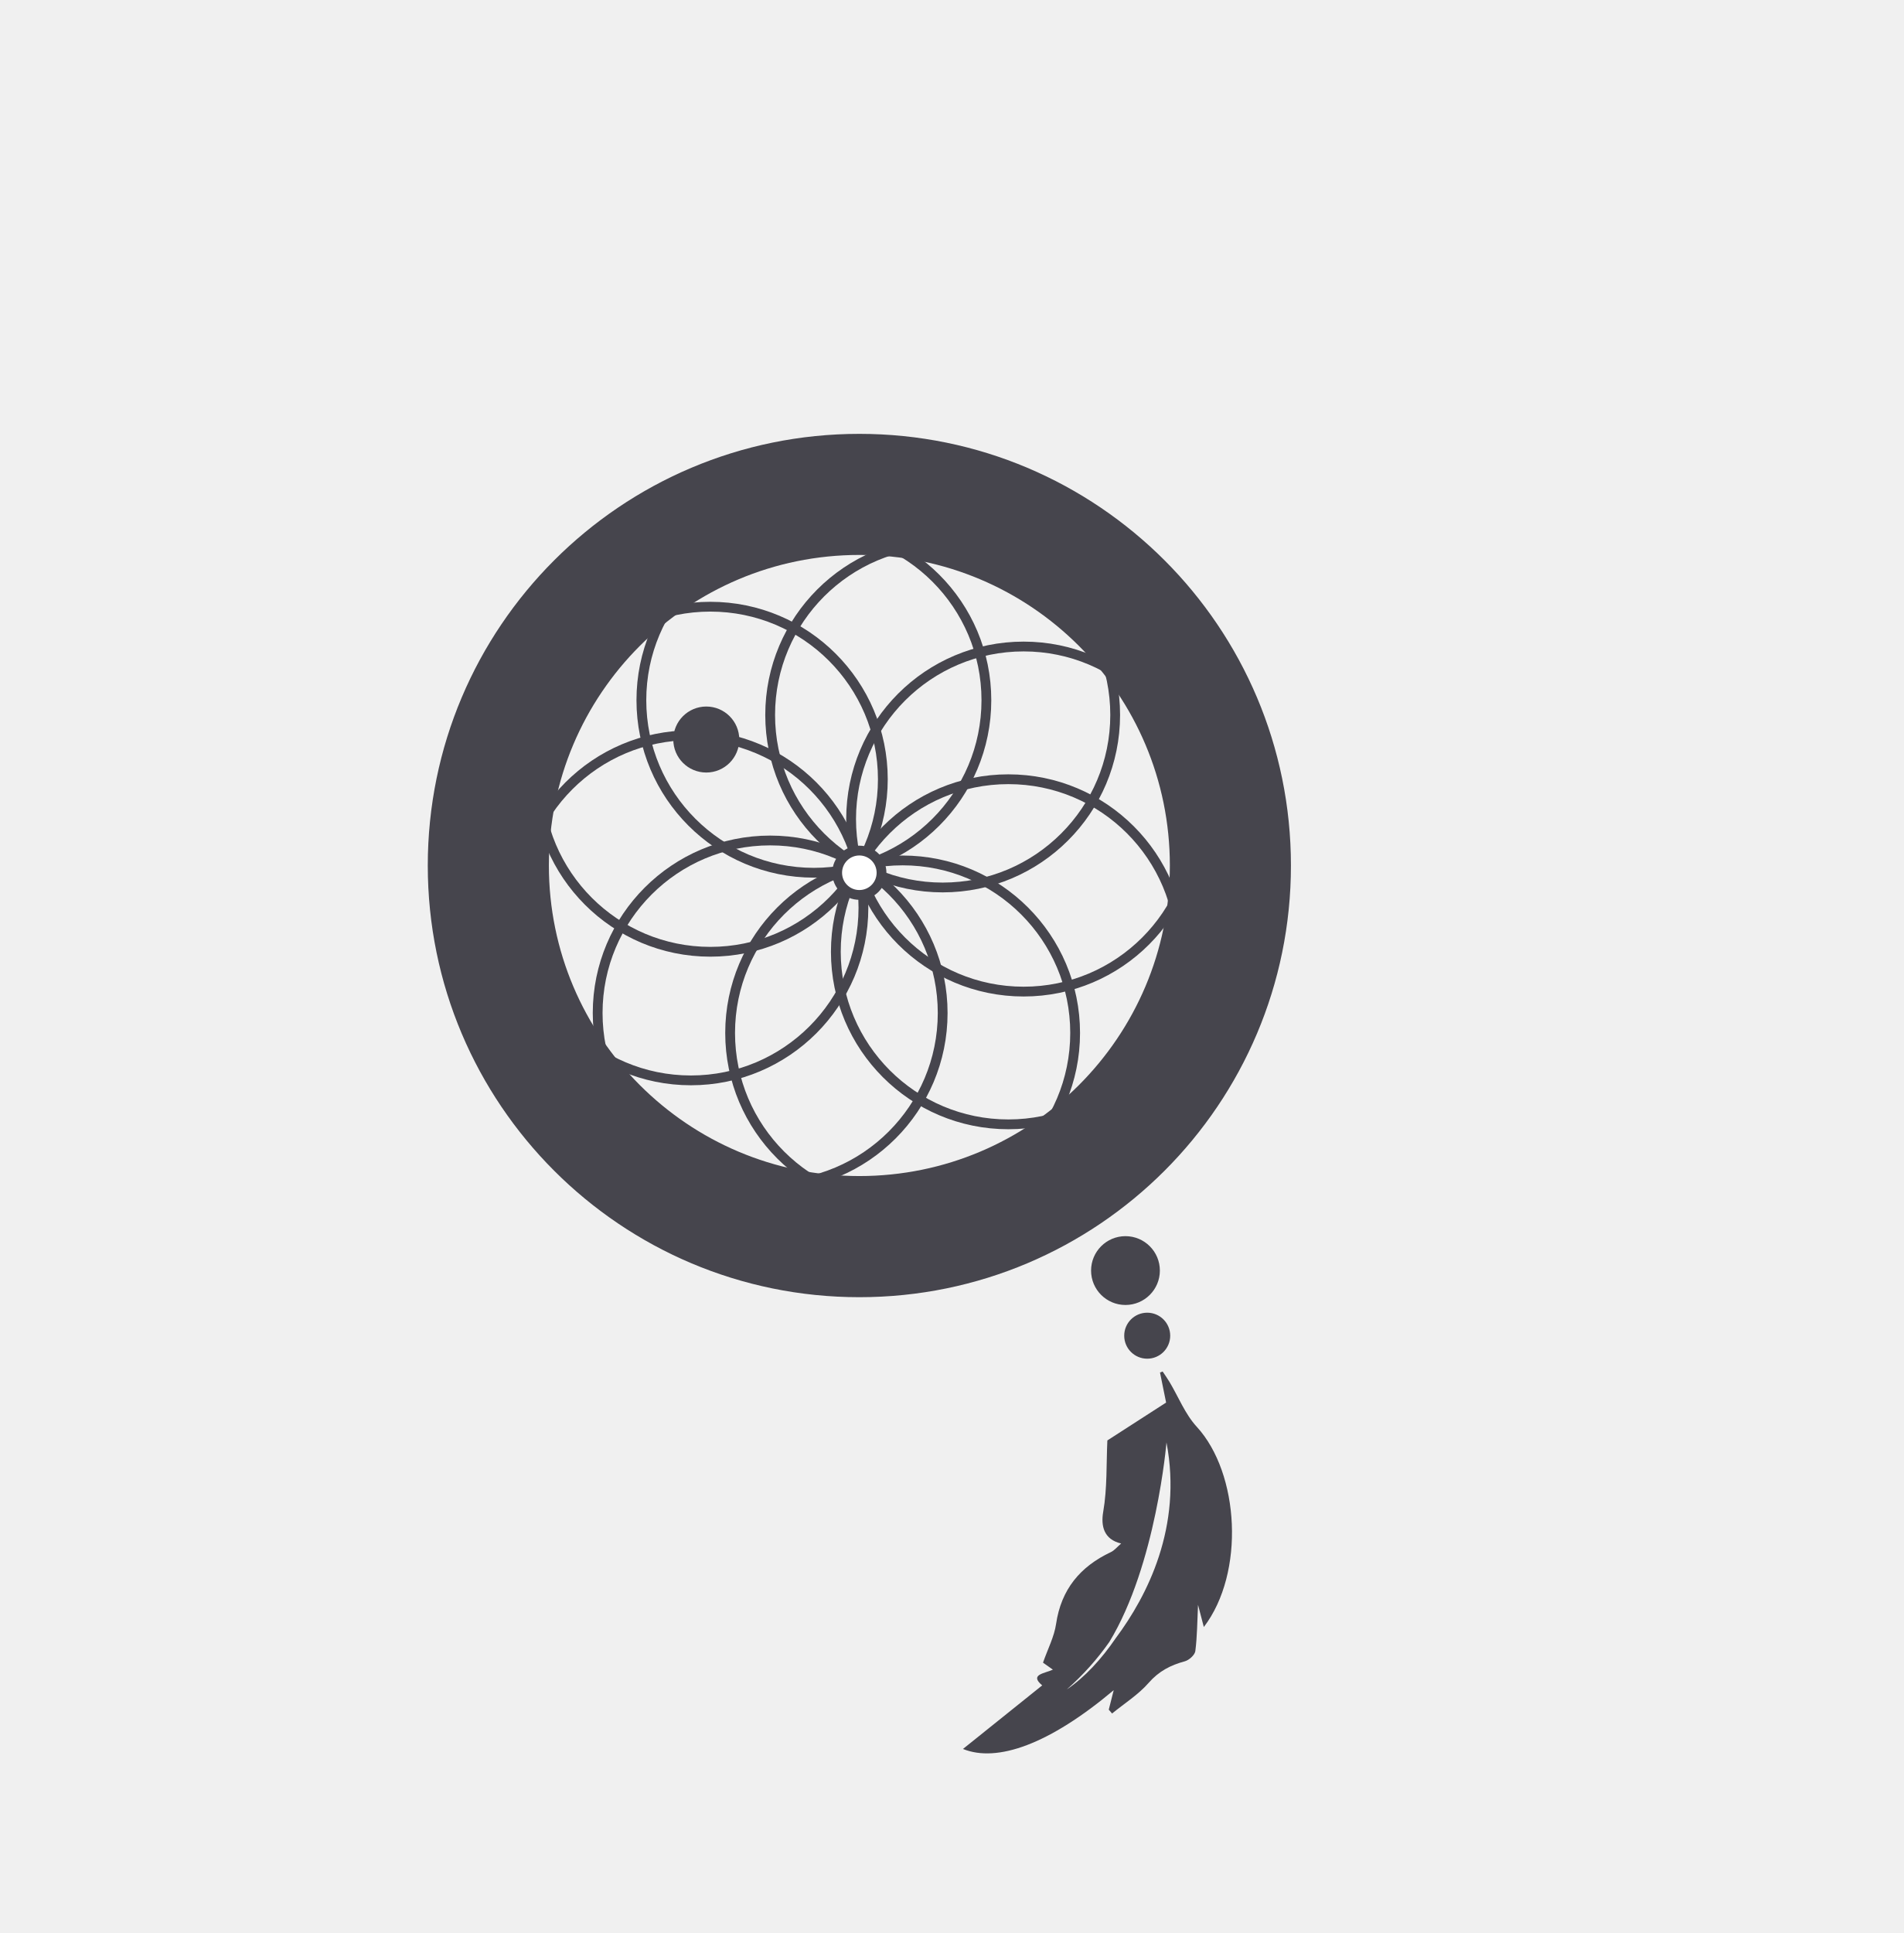
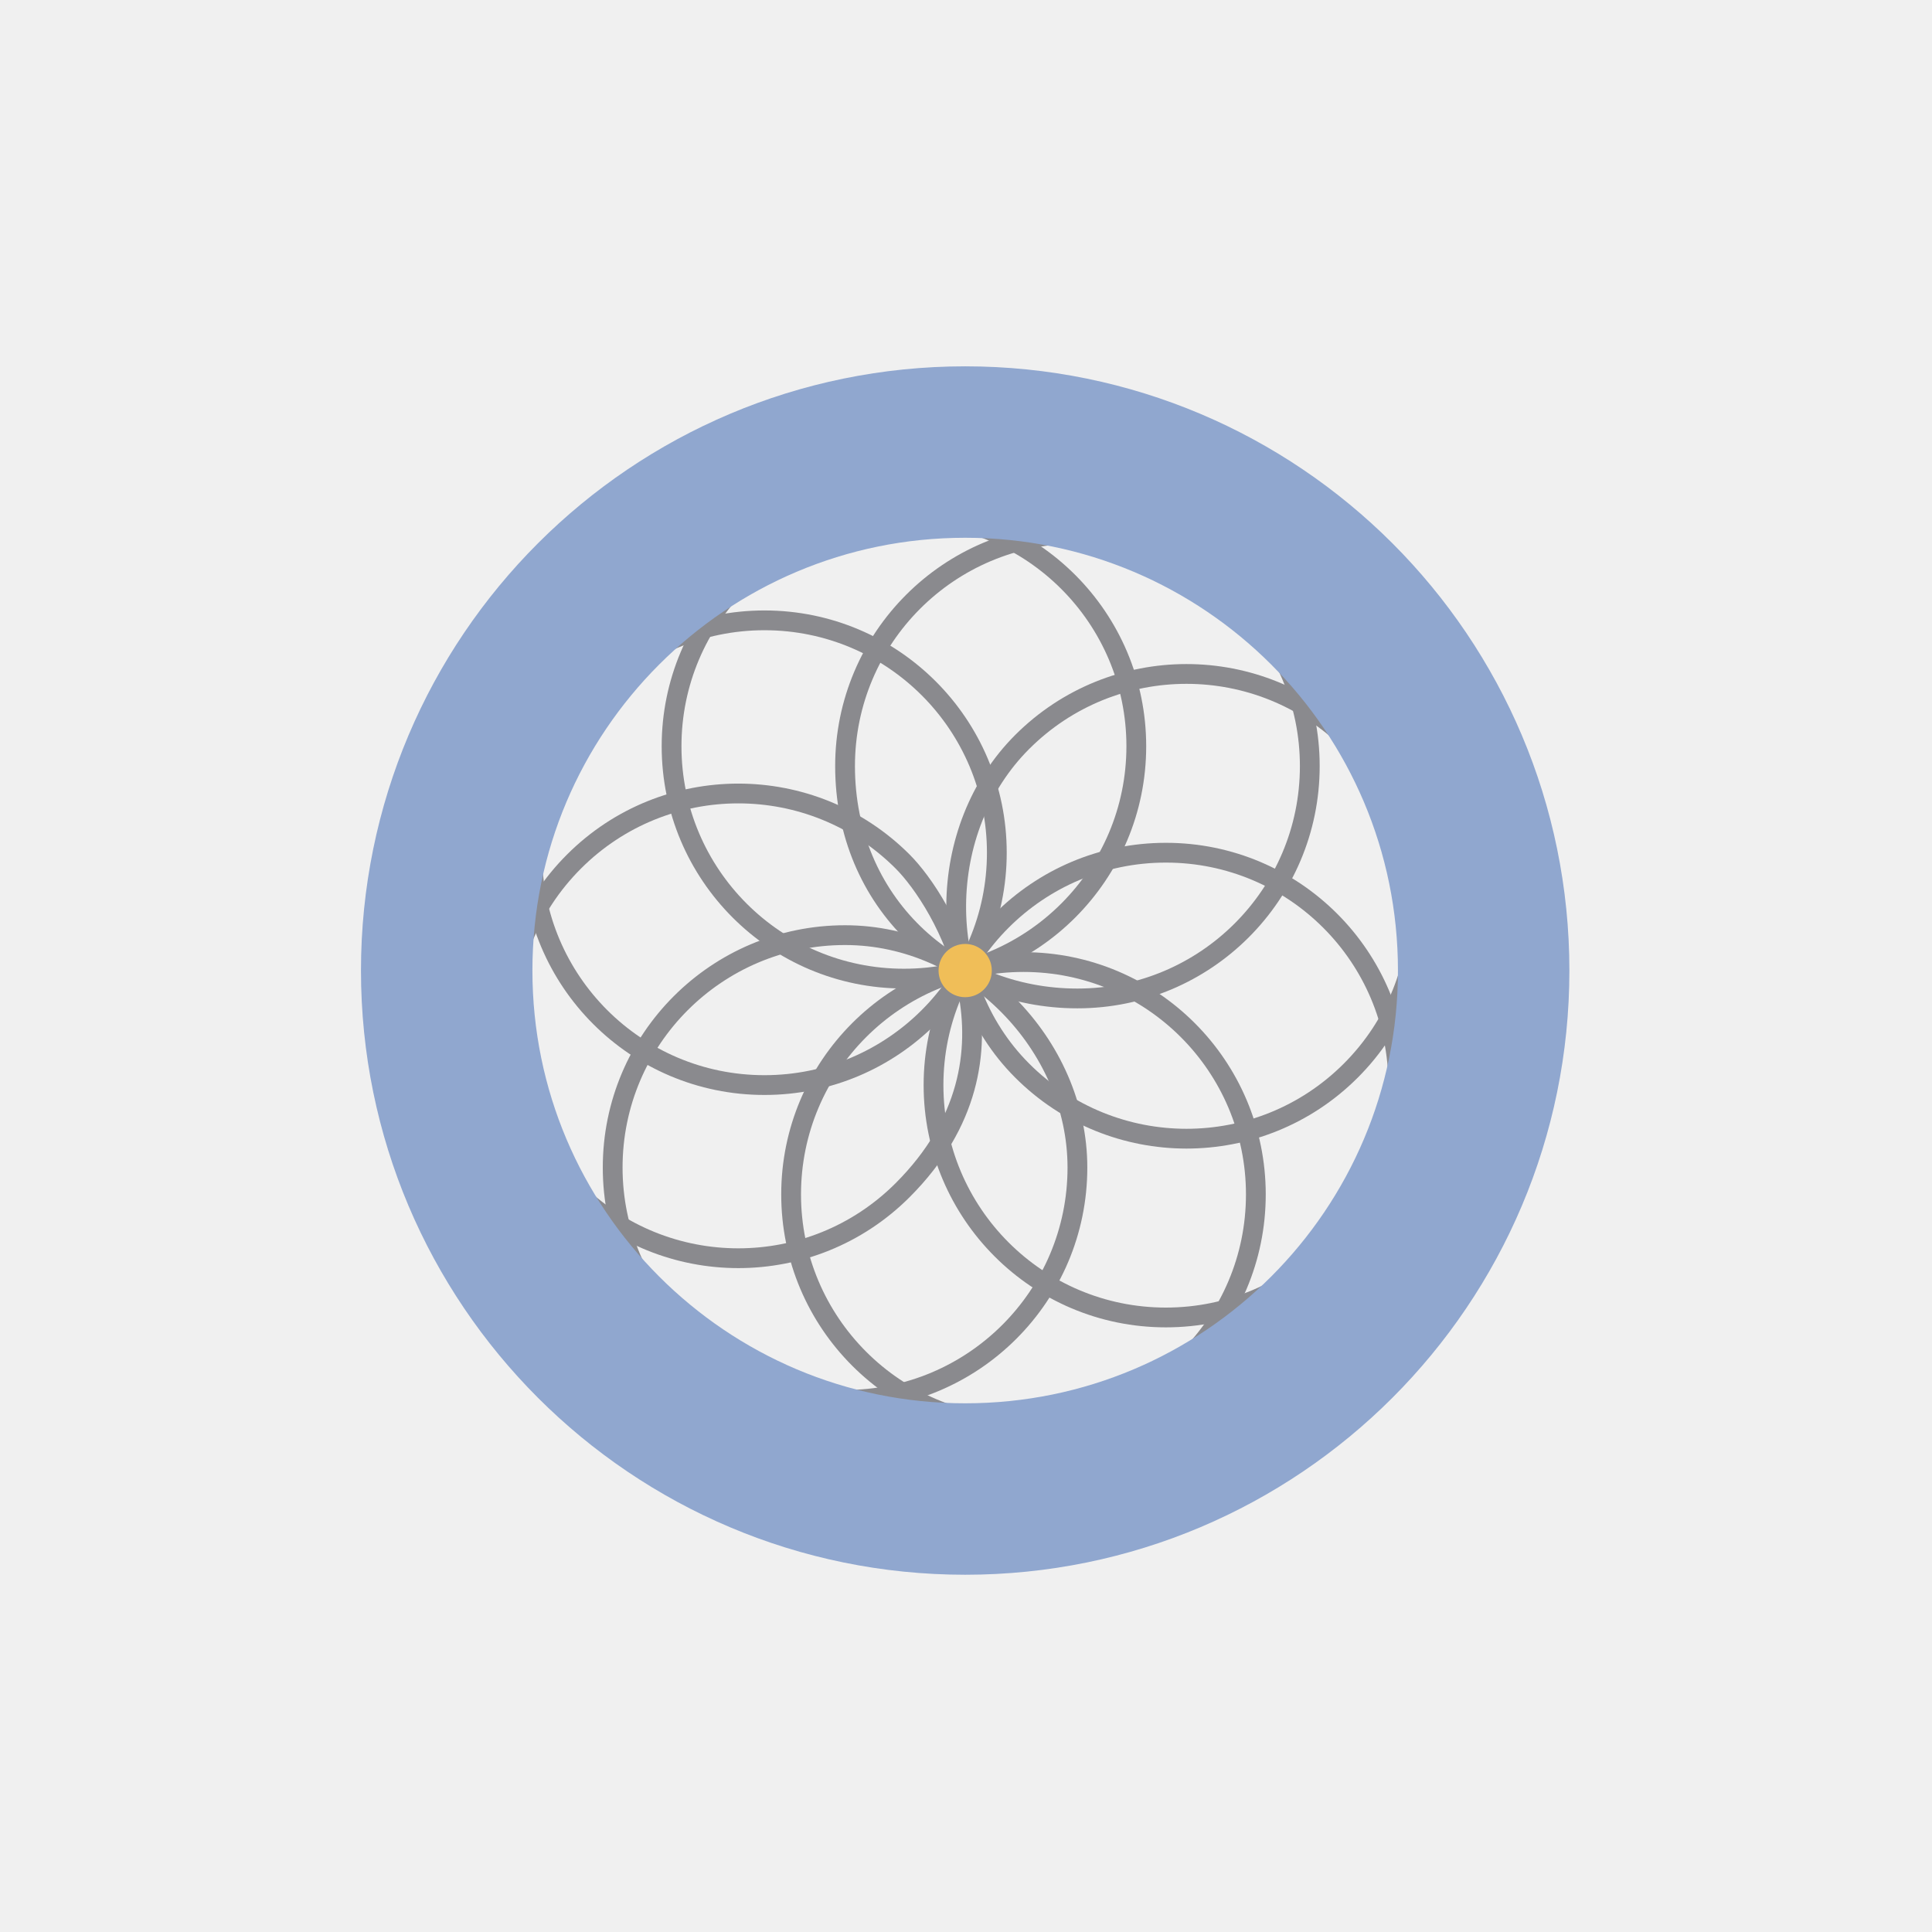
- <svg xmlns="http://www.w3.org/2000/svg" version="1.1" id="Layer_1" x="0px" y="0px" width="194.4px" height="197.399px" viewBox="0 0 194.4 197.399" enable-background="new 0 0 194.4 197.399" xml:space="preserve">
-   <g>
-     <path fill="none" d="M110.143,171.554c-0.195,0.177-0.306,0.268-0.306,0.268C109.941,171.739,110.04,171.642,110.143,171.554   c0.38-0.33,0.747-0.681,1.097-1.063c0.761-0.834,1.448-1.788,2.074-2.82c-1.212,1.727-2.647,3.354-4.354,4.861   c1.831-1.24,3.539-3.091,5.027-5.274c-1.021,1.37-1.998,2.464-2.748,3.233C110.769,170.974,110.387,171.333,110.143,171.554z" />
-     <path fill-rule="evenodd" clip-rule="evenodd" fill="#46454D" d="M122.238,145.702c-1.187-1.291-1.867-3.046-2.788-4.585   c-0.217-0.361-0.464-0.707-0.696-1.058c-0.09,0.034-0.18,0.07-0.269,0.104c0.238,1.173,0.477,2.345,0.623,3.067   c-2.204,1.422-4.235,2.729-6,3.868c-0.113,2.396-0.007,4.889-0.425,7.291c-0.254,1.458,0.074,2.825,1.834,3.235   c-0.414,0.352-0.686,0.705-1.044,0.874c-3.144,1.481-5.084,3.811-5.603,7.34c-0.192,1.31-0.847,2.55-1.336,3.953   c0.158,0.112,0.508,0.359,1.01,0.715c-0.866,0.396-2.427,0.489-1.092,1.606c-2.851,2.287-5.578,4.476-8.093,6.493   c3.492,1.417,8.82-0.476,15.397-6.004c-0.21,0.826-0.357,1.408-0.505,1.99c0.113,0.13,0.226,0.261,0.339,0.393   c1.261-1.031,2.679-1.921,3.735-3.129c1.042-1.193,2.236-1.807,3.694-2.202c0.437-0.117,1.021-0.646,1.074-1.047   c0.193-1.5,0.194-3.026,0.275-4.721c0.194,0.743,0.365,1.398,0.593,2.267C127.185,160.619,126.601,150.451,122.238,145.702z    M113.987,167.257c-1.488,2.184-3.196,4.034-5.027,5.274c1.706-1.508,3.142-3.135,4.354-4.861   c4.788-7.875,5.832-20.367,5.832-20.367C120.793,155.933,117.18,162.971,113.987,167.257z" />
-     <path fill="#E7E7E7" d="M110.143,171.554c-0.103,0.088-0.201,0.185-0.306,0.268C109.837,171.822,109.947,171.731,110.143,171.554z" />
-     <path fill="#E7E7E7" d="M111.239,170.491c-0.35,0.383-0.717,0.733-1.097,1.063C110.387,171.333,110.769,170.974,111.239,170.491z" />
-     <path fill="none" d="M113.313,167.67c-0.626,1.032-1.313,1.986-2.074,2.82c0.75-0.77,1.728-1.863,2.748-3.233   c3.192-4.286,6.806-11.324,5.158-19.954C119.146,147.303,118.102,159.795,113.313,167.67z" />
+ <svg xmlns="http://www.w3.org/2000/svg" version="1.1" id="Layer_1" x="0px" y="0px" width="146.5px" height="146.5px" viewBox="0 0 146.5 146.5" enable-background="new 0 0 146.5 146.5" xml:space="preserve">
+   <circle fill-rule="evenodd" clip-rule="evenodd" fill="none" stroke="#FFF200" stroke-width="0.5" stroke-miterlimit="10" cx="73.19" cy="73.468" r="0.64" />
+   <g opacity="0.6">
+     <path fill-rule="evenodd" clip-rule="evenodd" fill="none" stroke="#46464D" stroke-width="1.5" stroke-miterlimit="10" d="   M99.319,58.092c0,9.731-7.89,17.618-17.62,17.618c-9.674,0-17.62-7.313-17.62-17.618c0-9.732,7.889-17.621,17.62-17.621   C91.43,40.471,99.319,48.36,99.319,58.092z" />
+     <path fill-rule="evenodd" clip-rule="evenodd" fill="none" stroke="#46464D" stroke-width="1.5" stroke-miterlimit="10" d="   M81.699,88.532c0,9.73-7.89,17.617-17.62,17.617c-9.732,0-17.621-7.887-17.621-17.617c0-9.731,7.889-17.622,17.621-17.622   C73.583,70.91,81.699,79.195,81.699,88.532z" />
+     <circle fill-rule="evenodd" clip-rule="evenodd" fill="none" stroke="#46464D" stroke-width="1.5" stroke-miterlimit="10" cx="88.408" cy="82.28" r="17.621" />
+     <circle fill-rule="evenodd" clip-rule="evenodd" fill="none" stroke="#46464D" stroke-width="1.5" stroke-miterlimit="10" cx="57.968" cy="64.659" r="17.62" />
+     <path fill-rule="evenodd" clip-rule="evenodd" fill="none" stroke="#46464D" stroke-width="1.5" stroke-miterlimit="10" d="   M102.427,81.184c-6.882,6.882-18.036,6.879-24.916-0.001c-6.802-6.803-6.542-18.378-0.003-24.918c6.882-6.881,18.039-6.881,24.92,0   C109.309,63.145,109.309,74.303,102.427,81.184z" />
+     <path fill-rule="evenodd" clip-rule="evenodd" fill="none" stroke="#46464D" stroke-width="1.5" stroke-miterlimit="10" d="   M68.443,90.249c-6.882,6.881-18.037,6.879-24.917-0.002c-6.881-6.881-6.883-18.036-0.002-24.917   c6.881-6.88,18.04-6.883,24.921-0.001C71.474,68.357,78.606,80.086,68.443,90.249z" />
+     <circle fill-rule="evenodd" clip-rule="evenodd" fill="none" stroke="#46464D" stroke-width="1.5" stroke-miterlimit="10" cx="77.609" cy="90.571" r="17.62" />
+     <circle fill-rule="evenodd" clip-rule="evenodd" fill="none" stroke="#46464D" stroke-width="1.5" stroke-miterlimit="10" cx="68.544" cy="56.587" r="17.62" />
  </g>
-   <circle fill-rule="evenodd" clip-rule="evenodd" fill="none" stroke="#FFF200" stroke-width="0.5" stroke-miterlimit="10" cx="87.777" cy="88.385" r="0.64" />
-   <g>
-     <circle fill="#46454D" stroke="#46454D" stroke-miterlimit="10" cx="117.178" cy="136.402" r="1.849" />
-     <path fill="#46454D" stroke="#46454D" stroke-miterlimit="10" d="M117.971,129.753c0,1.663-1.35,3.012-3.015,3.012   c-1.663,0-3.012-1.349-3.012-3.012c0-1.667,1.349-3.016,3.012-3.016C116.621,126.738,117.971,128.086,117.971,129.753z" />
-     <circle fill="#46454D" stroke="#46454D" stroke-miterlimit="10" cx="72.141" cy="75.521" r="2.87" />
-   </g>
-   <g>
-     <circle fill-rule="evenodd" clip-rule="evenodd" fill="none" stroke="#46454D" stroke-width="4" stroke-miterlimit="10" cx="87.777" cy="88.385" r="33.714" />
-     <circle fill="none" stroke="#46454D" stroke-width="4" stroke-miterlimit="10" cx="87.776" cy="88.388" r="42.082" />
-     <g>
-       <circle fill-rule="evenodd" clip-rule="evenodd" fill="none" stroke="#46454D" stroke-miterlimit="10" cx="96.286" cy="73.01" r="17.62" />
-       <circle fill-rule="evenodd" clip-rule="evenodd" fill="none" stroke="#46454D" stroke-miterlimit="10" cx="78.666" cy="103.45" r="17.62" />
-       <circle fill-rule="evenodd" clip-rule="evenodd" fill="none" stroke="#46454D" stroke-miterlimit="10" cx="102.995" cy="97.197" r="17.621" />
-       <circle fill-rule="evenodd" clip-rule="evenodd" fill="none" stroke="#46454D" stroke-miterlimit="10" cx="72.555" cy="79.576" r="17.62" />
-       <circle fill-rule="evenodd" clip-rule="evenodd" fill="none" stroke="#46454D" stroke-miterlimit="10" cx="104.554" cy="83.642" r="17.62" />
-       <circle fill-rule="evenodd" clip-rule="evenodd" fill="none" stroke="#46454D" stroke-miterlimit="10" cx="70.571" cy="92.707" r="17.621" />
-       <circle fill-rule="evenodd" clip-rule="evenodd" fill="none" stroke="#46454D" stroke-miterlimit="10" cx="92.196" cy="105.488" r="17.62" />
-       <circle fill-rule="evenodd" clip-rule="evenodd" fill="none" stroke="#46454D" stroke-miterlimit="10" cx="83.131" cy="71.505" r="17.62" />
-     </g>
-     <circle fill-rule="evenodd" clip-rule="evenodd" fill="none" stroke="#46454D" stroke-width="7" stroke-miterlimit="10" cx="87.775" cy="88.386" r="38.912" />
-   </g>
-   <circle fill="#FFFFFF" stroke="#46454D" stroke-miterlimit="10" cx="87.775" cy="89.126" r="2.265" />
+   <circle fill="#F0BE58" stroke="#F0BE58" stroke-miterlimit="10" cx="73.188" cy="73.596" r="1.519" />
+   <circle fill-rule="evenodd" clip-rule="evenodd" fill="none" stroke="#90A7CF" stroke-width="13" stroke-miterlimit="10" cx="73.188" cy="73.594" r="39.316" />
</svg>
